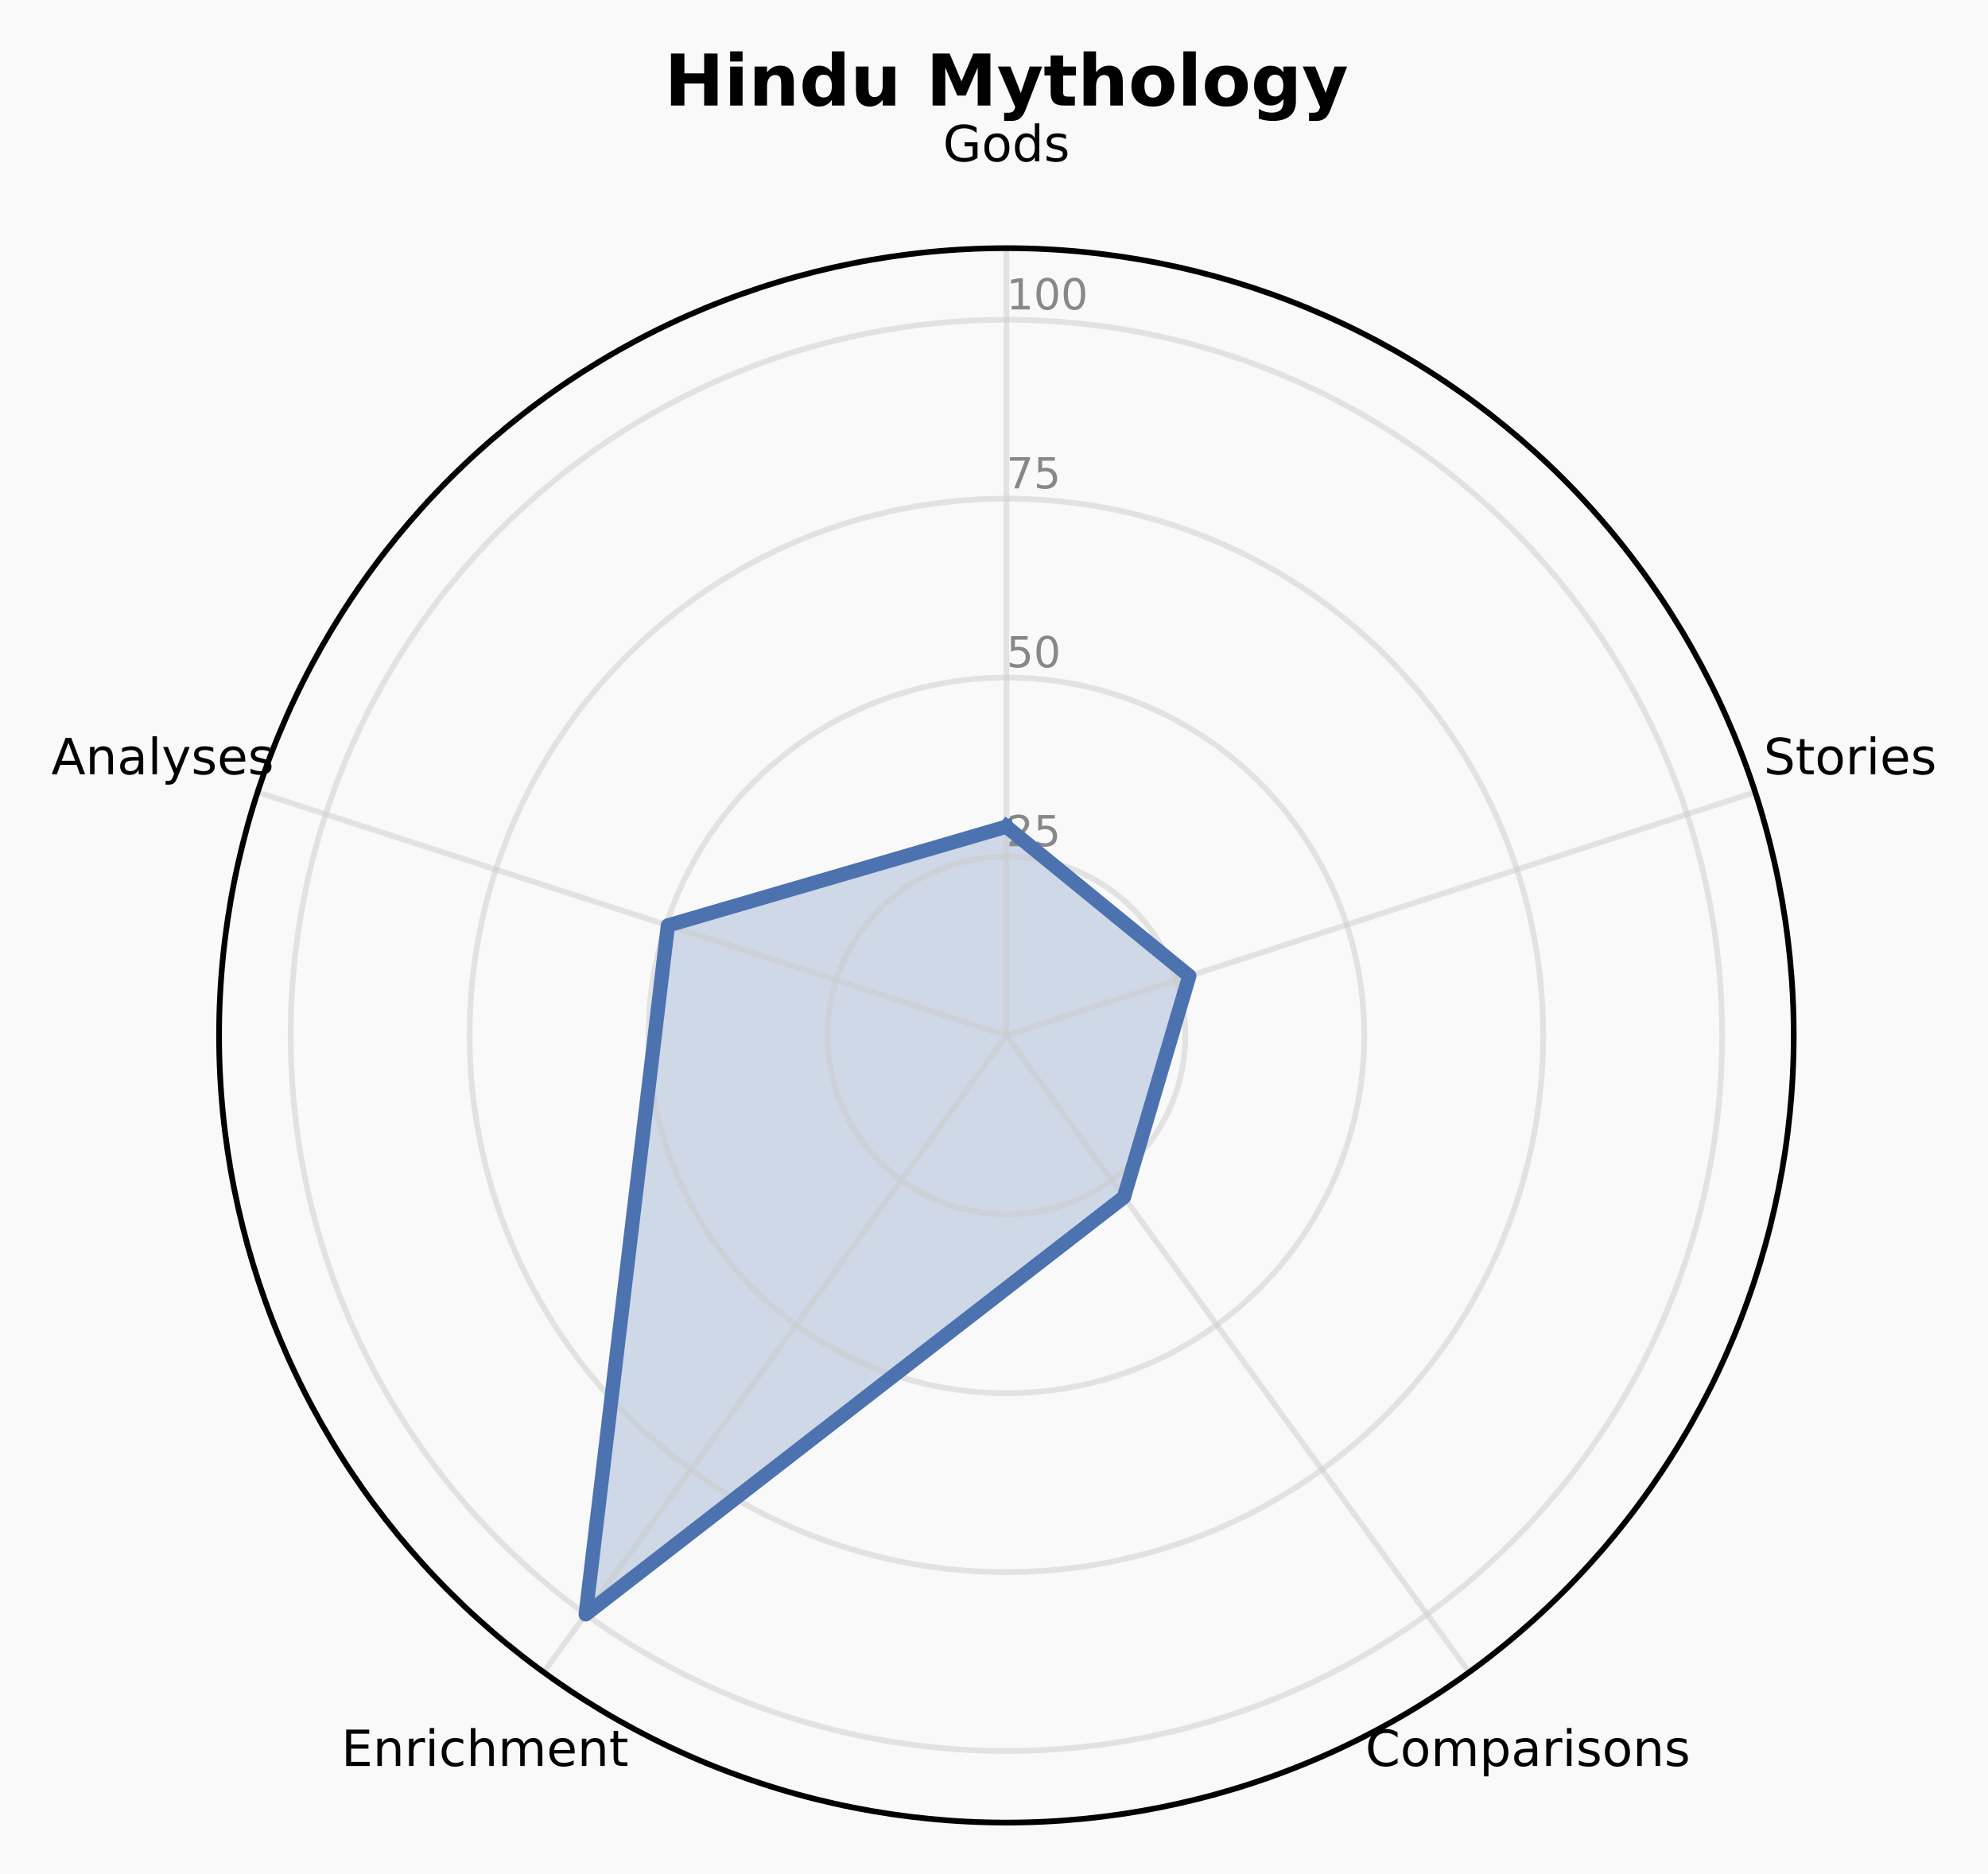
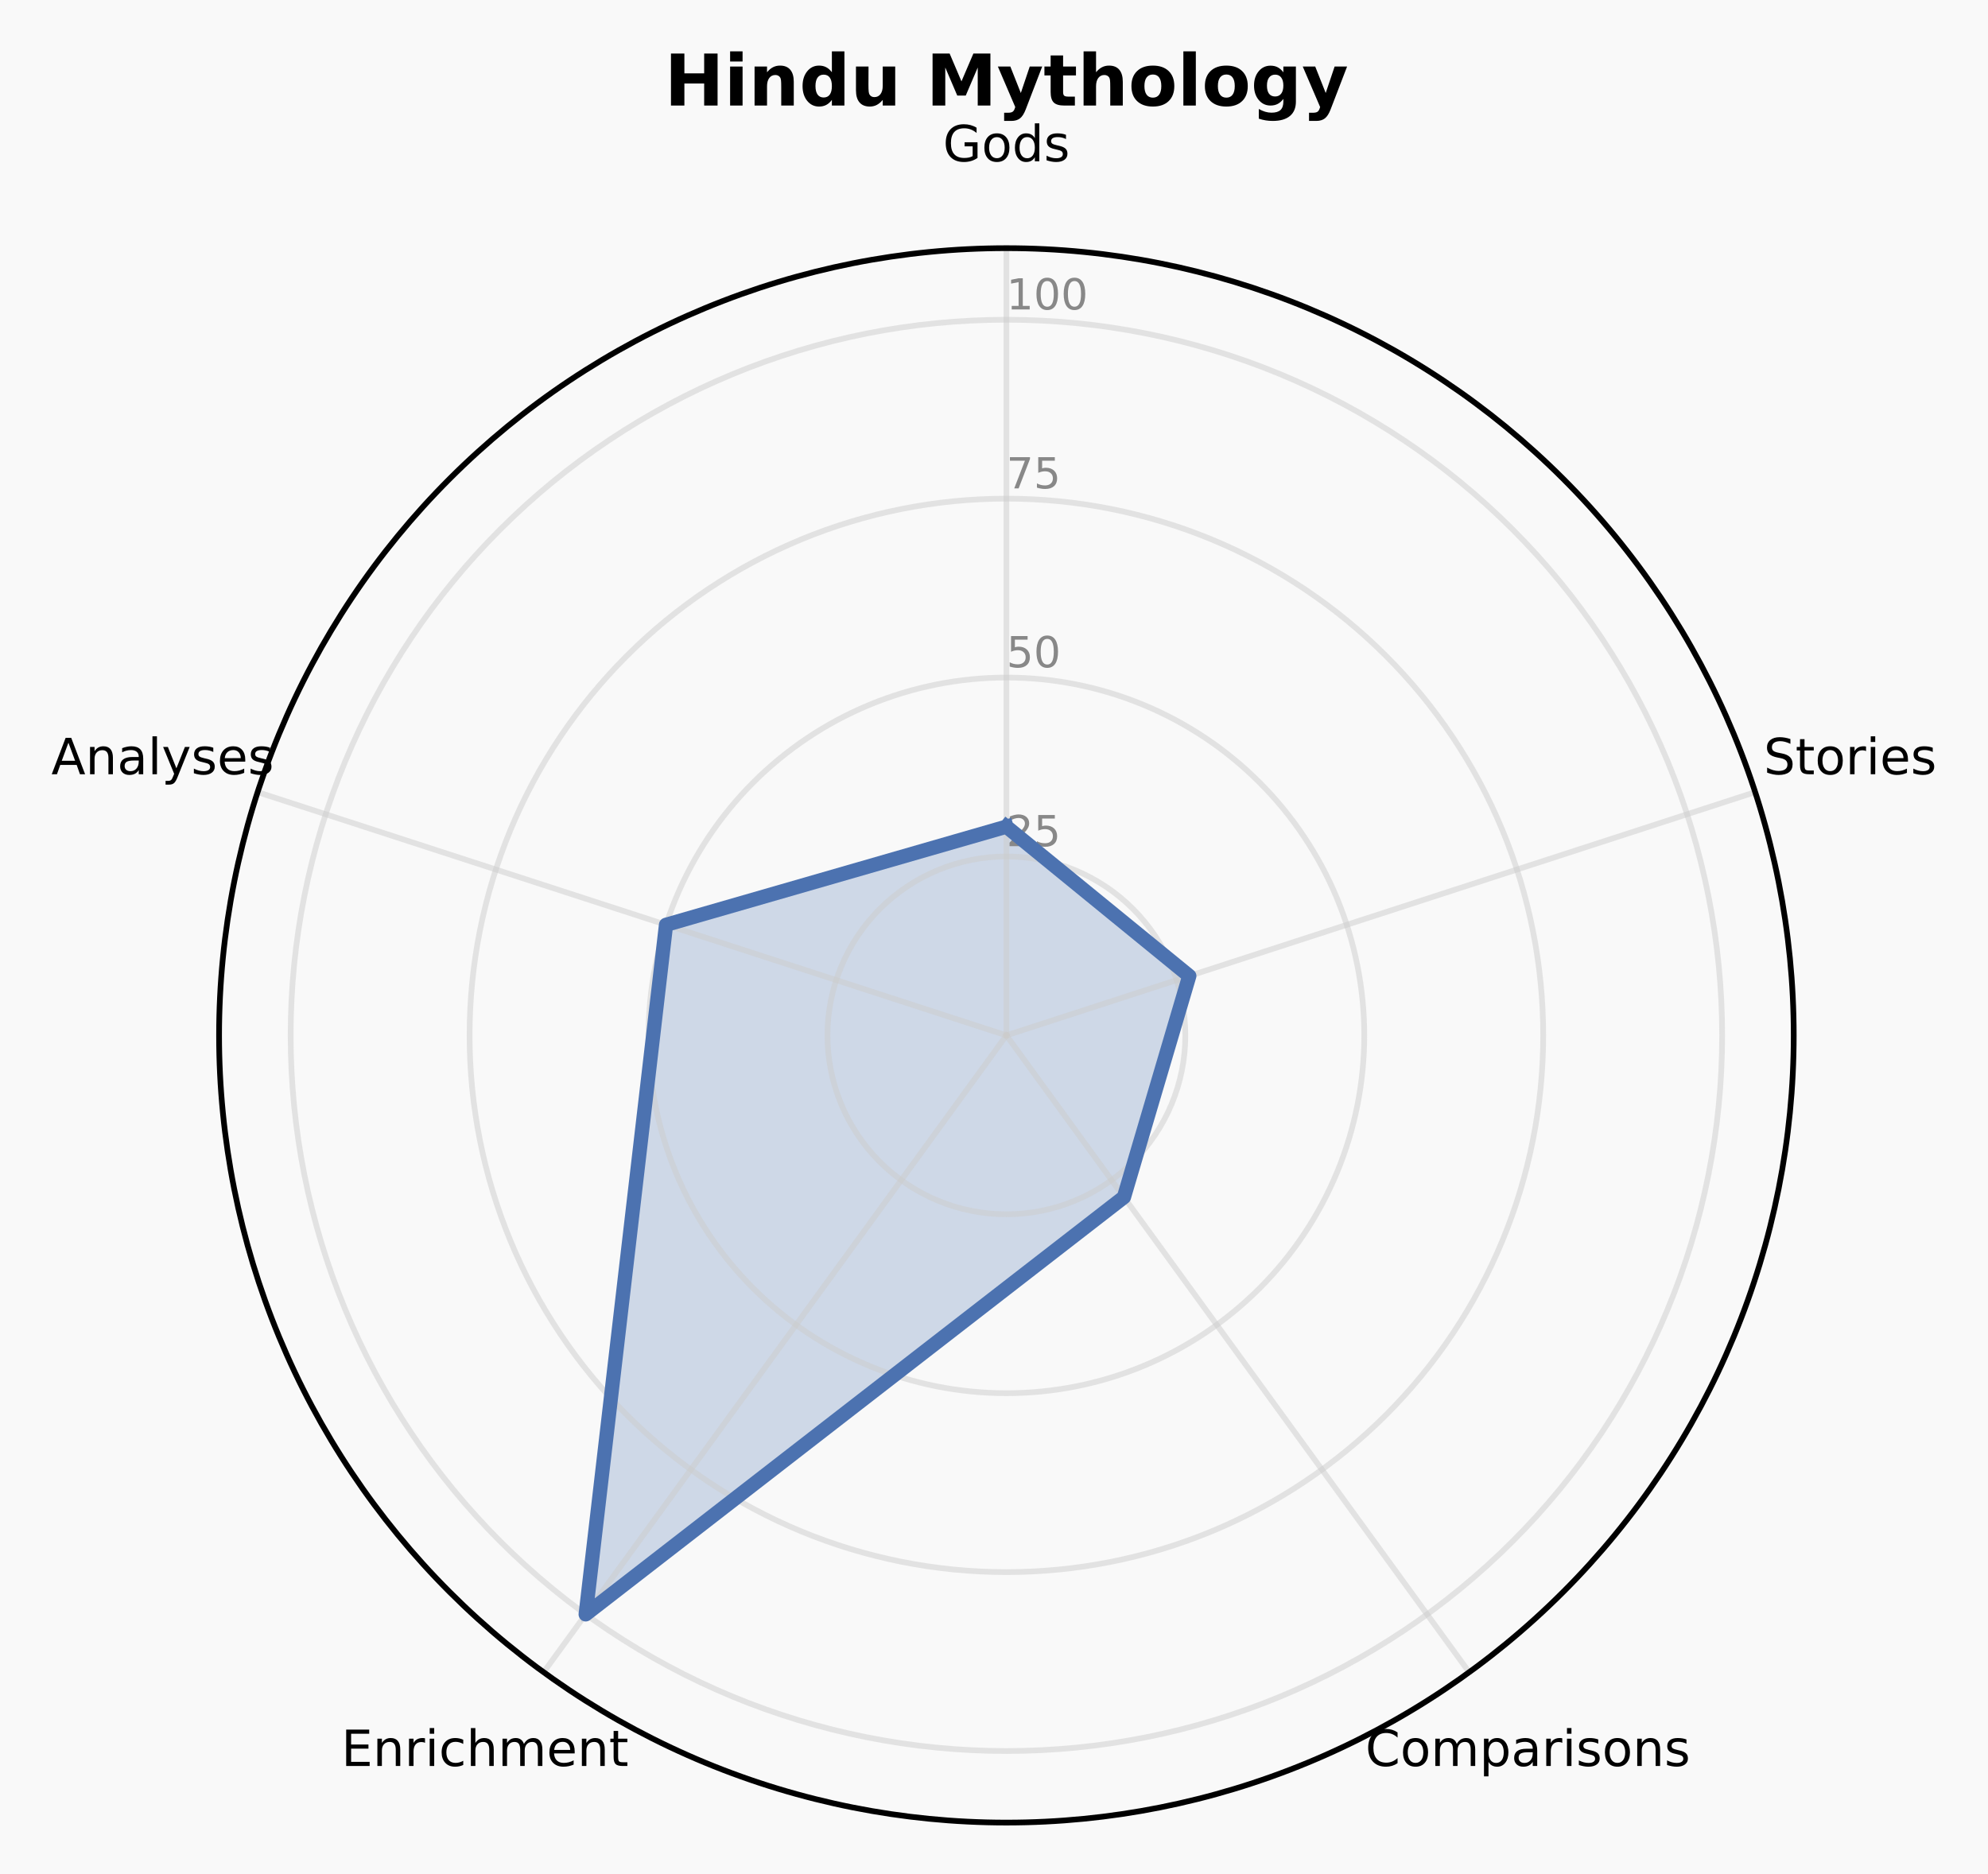
<svg xmlns="http://www.w3.org/2000/svg" xmlns:xlink="http://www.w3.org/1999/xlink" width="278.709pt" height="262.758pt" viewBox="0 0 278.709 262.758" version="1.1">
  <defs>
    <style type="text/css">*{stroke-linejoin: round; stroke-linecap: butt}</style>
  </defs>
  <g id="figure_1">
    <g id="patch_1">
      <path d="M 0 262.758  L 278.709 262.758  L 278.709 0  L 0 0  z " style="fill: #f9f9f9" />
    </g>
    <g id="axes_1">
      <g id="patch_2">
        <path d="M 251.473 145.178  C 251.473 130.683 248.618 116.329 243.071 102.938  C 237.524 89.546 229.393 77.377 219.143 67.128  C 208.894 56.878 196.725 48.748 183.334 43.201  C 169.942 37.654 155.588 34.798 141.093 34.798  C 126.598 34.798 112.244 37.654 98.853 43.201  C 85.461 48.748 73.293 56.878 63.043 67.128  C 52.794 77.377 44.663 89.546 39.116 102.938  C 33.569 116.329 30.714 130.683 30.714 145.178  C 30.714 159.673 33.569 174.027 39.116 187.418  C 44.663 200.81 52.794 212.979 63.043 223.228  C 73.293 233.478 85.461 241.609 98.853 247.155  C 112.244 252.702 126.598 255.558 141.093 255.558  C 155.588 255.558 169.942 252.702 183.334 247.155  C 196.725 241.609 208.894 233.478 219.143 223.228  C 229.393 212.979 237.524 200.81 243.071 187.418  C 248.618 174.027 251.473 159.673 251.473 145.178  M 141.093 145.178  C 141.093 145.178 141.093 145.178 141.093 145.178  C 141.093 145.178 141.093 145.178 141.093 145.178  C 141.093 145.178 141.093 145.178 141.093 145.178  C 141.093 145.178 141.093 145.178 141.093 145.178  C 141.093 145.178 141.093 145.178 141.093 145.178  C 141.093 145.178 141.093 145.178 141.093 145.178  C 141.093 145.178 141.093 145.178 141.093 145.178  C 141.093 145.178 141.093 145.178 141.093 145.178  C 141.093 145.178 141.093 145.178 141.093 145.178  C 141.093 145.178 141.093 145.178 141.093 145.178  C 141.093 145.178 141.093 145.178 141.093 145.178  C 141.093 145.178 141.093 145.178 141.093 145.178  C 141.093 145.178 141.093 145.178 141.093 145.178  C 141.093 145.178 141.093 145.178 141.093 145.178  C 141.093 145.178 141.093 145.178 141.093 145.178  C 141.093 145.178 141.093 145.178 141.093 145.178  z " style="fill: #f9f9f9" />
      </g>
      <g id="patch_3">
-         <path d="M 141.093 115.911  L 166.732 136.847  L 157.573 167.861  L 82.112 226.359  L 93.637 129.759  z " clip-path="url(#p7fcae058b3)" style="fill: #4c72b0; opacity: 0.25; stroke: #4c72b0; stroke-linejoin: miter" />
+         <path d="M 141.093 115.911  L 166.732 136.847  L 157.573 167.861  L 82.112 226.359  L 93.376 129.674  z " clip-path="url(#pfa44600c7b)" style="fill: #4c72b0; opacity: 0.25; stroke: #4c72b0; stroke-linejoin: miter" />
      </g>
      <g id="matplotlib.axis_1">
        <g id="xtick_1">
          <g id="line2d_1">
-             <path d="M 141.093 145.178  L 141.093 34.798  " clip-path="url(#p7fcae058b3)" style="fill: none; stroke: #cccccc; stroke-opacity: 0.5; stroke-width: 0.8; stroke-linecap: square" />
+             <path d="M 141.093 145.178  L 141.093 34.798  " clip-path="url(#pfa44600c7b)" style="fill: none; stroke: #cccccc; stroke-opacity: 0.5; stroke-width: 0.8; stroke-linecap: square" />
          </g>
          <g id="text_1">
            <g transform="translate(132.1945 22.61707) scale(0.07 -0.07)">
              <defs>
                <path id="DejaVuSans-2a" d="M 3809 666  L 3809 1919  L 2778 1919  L 2778 2438  L 4434 2438  L 4434 434  Q 4069 175 3628 42  Q 3188 -91 2688 -91  Q 1594 -91 976 548  Q 359 1188 359 2328  Q 359 3472 976 4111  Q 1594 4750 2688 4750  Q 3144 4750 3555 4637  Q 3966 4525 4313 4306  L 4313 3634  Q 3963 3931 3569 4081  Q 3175 4231 2741 4231  Q 1884 4231 1454 3753  Q 1025 3275 1025 2328  Q 1025 1384 1454 906  Q 1884 428 2741 428  Q 3075 428 3337 486  Q 3600 544 3809 666  z " transform="scale(0.015625)" />
                <path id="DejaVuSans-52" d="M 1959 3097  Q 1497 3097 1228 2736  Q 959 2375 959 1747  Q 959 1119 1226 758  Q 1494 397 1959 397  Q 2419 397 2687 759  Q 2956 1122 2956 1747  Q 2956 2369 2687 2733  Q 2419 3097 1959 3097  z M 1959 3584  Q 2709 3584 3137 3096  Q 3566 2609 3566 1747  Q 3566 888 3137 398  Q 2709 -91 1959 -91  Q 1206 -91 779 398  Q 353 888 353 1747  Q 353 2609 779 3096  Q 1206 3584 1959 3584  z " transform="scale(0.015625)" />
                <path id="DejaVuSans-47" d="M 2906 2969  L 2906 4863  L 3481 4863  L 3481 0  L 2906 0  L 2906 525  Q 2725 213 2448 61  Q 2172 -91 1784 -91  Q 1150 -91 751 415  Q 353 922 353 1747  Q 353 2572 751 3078  Q 1150 3584 1784 3584  Q 2172 3584 2448 3432  Q 2725 3281 2906 2969  z M 947 1747  Q 947 1113 1208 752  Q 1469 391 1925 391  Q 2381 391 2643 752  Q 2906 1113 2906 1747  Q 2906 2381 2643 2742  Q 2381 3103 1925 3103  Q 1469 3103 1208 2742  Q 947 2381 947 1747  z " transform="scale(0.015625)" />
                <path id="DejaVuSans-56" d="M 2834 3397  L 2834 2853  Q 2591 2978 2328 3040  Q 2066 3103 1784 3103  Q 1356 3103 1142 2972  Q 928 2841 928 2578  Q 928 2378 1081 2264  Q 1234 2150 1697 2047  L 1894 2003  Q 2506 1872 2764 1633  Q 3022 1394 3022 966  Q 3022 478 2636 193  Q 2250 -91 1575 -91  Q 1294 -91 989 -36  Q 684 19 347 128  L 347 722  Q 666 556 975 473  Q 1284 391 1588 391  Q 1994 391 2212 530  Q 2431 669 2431 922  Q 2431 1156 2273 1281  Q 2116 1406 1581 1522  L 1381 1569  Q 847 1681 609 1914  Q 372 2147 372 2553  Q 372 3047 722 3315  Q 1072 3584 1716 3584  Q 2034 3584 2315 3537  Q 2597 3491 2834 3397  z " transform="scale(0.015625)" />
              </defs>
              <use xlink:href="#DejaVuSans-2a" />
              <use xlink:href="#DejaVuSans-52" transform="translate(77.48438 0)" />
              <use xlink:href="#DejaVuSans-47" transform="translate(138.6719 0)" />
              <use xlink:href="#DejaVuSans-56" transform="translate(202.1562 0)" />
            </g>
          </g>
        </g>
        <g id="xtick_2">
          <g id="line2d_2">
-             <path d="M 141.093 145.178  L 246.07 111.069  " clip-path="url(#p7fcae058b3)" style="fill: none; stroke: #cccccc; stroke-opacity: 0.5; stroke-width: 0.8; stroke-linecap: square" />
+             <path d="M 141.093 145.178  L 246.07 111.069  " clip-path="url(#pfa44600c7b)" style="fill: none; stroke: #cccccc; stroke-opacity: 0.5; stroke-width: 0.8; stroke-linecap: square" />
          </g>
          <g id="text_2">
            <g transform="translate(247.2616 108.5613) scale(0.07 -0.07)">
              <defs>
                <path id="DejaVuSans-36" d="M 3425 4513  L 3425 3897  Q 3066 4069 2747 4153  Q 2428 4238 2131 4238  Q 1616 4238 1336 4038  Q 1056 3838 1056 3469  Q 1056 3159 1242 3001  Q 1428 2844 1947 2747  L 2328 2669  Q 3034 2534 3370 2195  Q 3706 1856 3706 1288  Q 3706 609 3251 259  Q 2797 -91 1919 -91  Q 1588 -91 1214 -16  Q 841 59 441 206  L 441 856  Q 825 641 1194 531  Q 1563 422 1919 422  Q 2459 422 2753 634  Q 3047 847 3047 1241  Q 3047 1584 2836 1778  Q 2625 1972 2144 2069  L 1759 2144  Q 1053 2284 737 2584  Q 422 2884 422 3419  Q 422 4038 858 4394  Q 1294 4750 2059 4750  Q 2388 4750 2728 4690  Q 3069 4631 3425 4513  z " transform="scale(0.015625)" />
                <path id="DejaVuSans-57" d="M 1172 4494  L 1172 3500  L 2356 3500  L 2356 3053  L 1172 3053  L 1172 1153  Q 1172 725 1289 603  Q 1406 481 1766 481  L 2356 481  L 2356 0  L 1766 0  Q 1100 0 847 248  Q 594 497 594 1153  L 594 3053  L 172 3053  L 172 3500  L 594 3500  L 594 4494  L 1172 4494  z " transform="scale(0.015625)" />
                <path id="DejaVuSans-55" d="M 2631 2963  Q 2534 3019 2420 3045  Q 2306 3072 2169 3072  Q 1681 3072 1420 2755  Q 1159 2438 1159 1844  L 1159 0  L 581 0  L 581 3500  L 1159 3500  L 1159 2956  Q 1341 3275 1631 3429  Q 1922 3584 2338 3584  Q 2397 3584 2469 3576  Q 2541 3569 2628 3553  L 2631 2963  z " transform="scale(0.015625)" />
                <path id="DejaVuSans-4c" d="M 603 3500  L 1178 3500  L 1178 0  L 603 0  L 603 3500  z M 603 4863  L 1178 4863  L 1178 4134  L 603 4134  L 603 4863  z " transform="scale(0.015625)" />
                <path id="DejaVuSans-48" d="M 3597 1894  L 3597 1613  L 953 1613  Q 991 1019 1311 708  Q 1631 397 2203 397  Q 2534 397 2845 478  Q 3156 559 3463 722  L 3463 178  Q 3153 47 2828 -22  Q 2503 -91 2169 -91  Q 1331 -91 842 396  Q 353 884 353 1716  Q 353 2575 817 3079  Q 1281 3584 2069 3584  Q 2775 3584 3186 3129  Q 3597 2675 3597 1894  z M 3022 2063  Q 3016 2534 2758 2815  Q 2500 3097 2075 3097  Q 1594 3097 1305 2825  Q 1016 2553 972 2059  L 3022 2063  z " transform="scale(0.015625)" />
              </defs>
              <use xlink:href="#DejaVuSans-36" />
              <use xlink:href="#DejaVuSans-57" transform="translate(63.48438 0)" />
              <use xlink:href="#DejaVuSans-52" transform="translate(102.6875 0)" />
              <use xlink:href="#DejaVuSans-55" transform="translate(163.875 0)" />
              <use xlink:href="#DejaVuSans-4c" transform="translate(204.9844 0)" />
              <use xlink:href="#DejaVuSans-48" transform="translate(232.7656 0)" />
              <use xlink:href="#DejaVuSans-56" transform="translate(294.2969 0)" />
            </g>
          </g>
        </g>
        <g id="xtick_3">
          <g id="line2d_3">
-             <path d="M 141.093 145.178  L 205.973 234.477  " clip-path="url(#p7fcae058b3)" style="fill: none; stroke: #cccccc; stroke-opacity: 0.5; stroke-width: 0.8; stroke-linecap: square" />
+             <path d="M 141.093 145.178  L 205.973 234.477  " clip-path="url(#pfa44600c7b)" style="fill: none; stroke: #cccccc; stroke-opacity: 0.5; stroke-width: 0.8; stroke-linecap: square" />
          </g>
          <g id="text_3">
            <g transform="translate(191.4228 247.6219) scale(0.07 -0.07)">
              <defs>
                <path id="DejaVuSans-26" d="M 4122 4306  L 4122 3641  Q 3803 3938 3442 4084  Q 3081 4231 2675 4231  Q 1875 4231 1450 3742  Q 1025 3253 1025 2328  Q 1025 1406 1450 917  Q 1875 428 2675 428  Q 3081 428 3442 575  Q 3803 722 4122 1019  L 4122 359  Q 3791 134 3420 21  Q 3050 -91 2638 -91  Q 1578 -91 968 557  Q 359 1206 359 2328  Q 359 3453 968 4101  Q 1578 4750 2638 4750  Q 3056 4750 3426 4639  Q 3797 4528 4122 4306  z " transform="scale(0.015625)" />
                <path id="DejaVuSans-50" d="M 3328 2828  Q 3544 3216 3844 3400  Q 4144 3584 4550 3584  Q 5097 3584 5394 3201  Q 5691 2819 5691 2113  L 5691 0  L 5113 0  L 5113 2094  Q 5113 2597 4934 2840  Q 4756 3084 4391 3084  Q 3944 3084 3684 2787  Q 3425 2491 3425 1978  L 3425 0  L 2847 0  L 2847 2094  Q 2847 2600 2669 2842  Q 2491 3084 2119 3084  Q 1678 3084 1418 2786  Q 1159 2488 1159 1978  L 1159 0  L 581 0  L 581 3500  L 1159 3500  L 1159 2956  Q 1356 3278 1631 3431  Q 1906 3584 2284 3584  Q 2666 3584 2933 3390  Q 3200 3197 3328 2828  z " transform="scale(0.015625)" />
                <path id="DejaVuSans-53" d="M 1159 525  L 1159 -1331  L 581 -1331  L 581 3500  L 1159 3500  L 1159 2969  Q 1341 3281 1617 3432  Q 1894 3584 2278 3584  Q 2916 3584 3314 3078  Q 3713 2572 3713 1747  Q 3713 922 3314 415  Q 2916 -91 2278 -91  Q 1894 -91 1617 61  Q 1341 213 1159 525  z M 3116 1747  Q 3116 2381 2855 2742  Q 2594 3103 2138 3103  Q 1681 3103 1420 2742  Q 1159 2381 1159 1747  Q 1159 1113 1420 752  Q 1681 391 2138 391  Q 2594 391 2855 752  Q 3116 1113 3116 1747  z " transform="scale(0.015625)" />
                <path id="DejaVuSans-44" d="M 2194 1759  Q 1497 1759 1228 1600  Q 959 1441 959 1056  Q 959 750 1161 570  Q 1363 391 1709 391  Q 2188 391 2477 730  Q 2766 1069 2766 1631  L 2766 1759  L 2194 1759  z M 3341 1997  L 3341 0  L 2766 0  L 2766 531  Q 2569 213 2275 61  Q 1981 -91 1556 -91  Q 1019 -91 701 211  Q 384 513 384 1019  Q 384 1609 779 1909  Q 1175 2209 1959 2209  L 2766 2209  L 2766 2266  Q 2766 2663 2505 2880  Q 2244 3097 1772 3097  Q 1472 3097 1187 3025  Q 903 2953 641 2809  L 641 3341  Q 956 3463 1253 3523  Q 1550 3584 1831 3584  Q 2591 3584 2966 3190  Q 3341 2797 3341 1997  z " transform="scale(0.015625)" />
                <path id="DejaVuSans-51" d="M 3513 2113  L 3513 0  L 2938 0  L 2938 2094  Q 2938 2591 2744 2837  Q 2550 3084 2163 3084  Q 1697 3084 1428 2787  Q 1159 2491 1159 1978  L 1159 0  L 581 0  L 581 3500  L 1159 3500  L 1159 2956  Q 1366 3272 1645 3428  Q 1925 3584 2291 3584  Q 2894 3584 3203 3211  Q 3513 2838 3513 2113  z " transform="scale(0.015625)" />
              </defs>
              <use xlink:href="#DejaVuSans-26" />
              <use xlink:href="#DejaVuSans-52" transform="translate(69.82812 0)" />
              <use xlink:href="#DejaVuSans-50" transform="translate(131.0156 0)" />
              <use xlink:href="#DejaVuSans-53" transform="translate(228.4219 0)" />
              <use xlink:href="#DejaVuSans-44" transform="translate(291.9062 0)" />
              <use xlink:href="#DejaVuSans-55" transform="translate(353.1875 0)" />
              <use xlink:href="#DejaVuSans-4c" transform="translate(394.2969 0)" />
              <use xlink:href="#DejaVuSans-56" transform="translate(422.0781 0)" />
              <use xlink:href="#DejaVuSans-52" transform="translate(474.1719 0)" />
              <use xlink:href="#DejaVuSans-51" transform="translate(535.3594 0)" />
              <use xlink:href="#DejaVuSans-56" transform="translate(598.7344 0)" />
            </g>
          </g>
        </g>
        <g id="xtick_4">
          <g id="line2d_4">
-             <path d="M 141.093 145.178  L 76.214 234.477  " clip-path="url(#p7fcae058b3)" style="fill: none; stroke: #cccccc; stroke-opacity: 0.5; stroke-width: 0.8; stroke-linecap: square" />
+             <path d="M 141.093 145.178  L 76.214 234.477  " clip-path="url(#pfa44600c7b)" style="fill: none; stroke: #cccccc; stroke-opacity: 0.5; stroke-width: 0.8; stroke-linecap: square" />
          </g>
          <g id="text_4">
            <g transform="translate(47.8483 247.6219) scale(0.07 -0.07)">
              <defs>
                <path id="DejaVuSans-28" d="M 628 4666  L 3578 4666  L 3578 4134  L 1259 4134  L 1259 2753  L 3481 2753  L 3481 2222  L 1259 2222  L 1259 531  L 3634 531  L 3634 0  L 628 0  L 628 4666  z " transform="scale(0.015625)" />
                <path id="DejaVuSans-46" d="M 3122 3366  L 3122 2828  Q 2878 2963 2633 3030  Q 2388 3097 2138 3097  Q 1578 3097 1268 2742  Q 959 2388 959 1747  Q 959 1106 1268 751  Q 1578 397 2138 397  Q 2388 397 2633 464  Q 2878 531 3122 666  L 3122 134  Q 2881 22 2623 -34  Q 2366 -91 2075 -91  Q 1284 -91 818 406  Q 353 903 353 1747  Q 353 2603 823 3093  Q 1294 3584 2113 3584  Q 2378 3584 2631 3529  Q 2884 3475 3122 3366  z " transform="scale(0.015625)" />
                <path id="DejaVuSans-4b" d="M 3513 2113  L 3513 0  L 2938 0  L 2938 2094  Q 2938 2591 2744 2837  Q 2550 3084 2163 3084  Q 1697 3084 1428 2787  Q 1159 2491 1159 1978  L 1159 0  L 581 0  L 581 4863  L 1159 4863  L 1159 2956  Q 1366 3272 1645 3428  Q 1925 3584 2291 3584  Q 2894 3584 3203 3211  Q 3513 2838 3513 2113  z " transform="scale(0.015625)" />
              </defs>
              <use xlink:href="#DejaVuSans-28" />
              <use xlink:href="#DejaVuSans-51" transform="translate(63.1875 0)" />
              <use xlink:href="#DejaVuSans-55" transform="translate(126.5625 0)" />
              <use xlink:href="#DejaVuSans-4c" transform="translate(167.6719 0)" />
              <use xlink:href="#DejaVuSans-46" transform="translate(195.4531 0)" />
              <use xlink:href="#DejaVuSans-4b" transform="translate(250.4375 0)" />
              <use xlink:href="#DejaVuSans-50" transform="translate(313.8125 0)" />
              <use xlink:href="#DejaVuSans-48" transform="translate(411.2188 0)" />
              <use xlink:href="#DejaVuSans-51" transform="translate(472.75 0)" />
              <use xlink:href="#DejaVuSans-57" transform="translate(536.125 0)" />
            </g>
          </g>
        </g>
        <g id="xtick_5">
          <g id="line2d_5">
-             <path d="M 141.093 145.178  L 36.116 111.069  " clip-path="url(#p7fcae058b3)" style="fill: none; stroke: #cccccc; stroke-opacity: 0.5; stroke-width: 0.8; stroke-linecap: square" />
+             <path d="M 141.093 145.178  L 36.116 111.069  " clip-path="url(#pfa44600c7b)" style="fill: none; stroke: #cccccc; stroke-opacity: 0.5; stroke-width: 0.8; stroke-linecap: square" />
          </g>
          <g id="text_5">
            <g transform="translate(7.2 108.5613) scale(0.07 -0.07)">
              <defs>
                <path id="DejaVuSans-24" d="M 2188 4044  L 1331 1722  L 3047 1722  L 2188 4044  z M 1831 4666  L 2547 4666  L 4325 0  L 3669 0  L 3244 1197  L 1141 1197  L 716 0  L 50 0  L 1831 4666  z " transform="scale(0.015625)" />
                <path id="DejaVuSans-4f" d="M 603 4863  L 1178 4863  L 1178 0  L 603 0  L 603 4863  z " transform="scale(0.015625)" />
                <path id="DejaVuSans-5c" d="M 2059 -325  Q 1816 -950 1584 -1140  Q 1353 -1331 966 -1331  L 506 -1331  L 506 -850  L 844 -850  Q 1081 -850 1212 -737  Q 1344 -625 1503 -206  L 1606 56  L 191 3500  L 800 3500  L 1894 763  L 2988 3500  L 3597 3500  L 2059 -325  z " transform="scale(0.015625)" />
              </defs>
              <use xlink:href="#DejaVuSans-24" />
              <use xlink:href="#DejaVuSans-51" transform="translate(68.40625 0)" />
              <use xlink:href="#DejaVuSans-44" transform="translate(131.7812 0)" />
              <use xlink:href="#DejaVuSans-4f" transform="translate(193.0625 0)" />
              <use xlink:href="#DejaVuSans-5c" transform="translate(220.8438 0)" />
              <use xlink:href="#DejaVuSans-56" transform="translate(280.0312 0)" />
              <use xlink:href="#DejaVuSans-48" transform="translate(332.125 0)" />
              <use xlink:href="#DejaVuSans-56" transform="translate(393.6562 0)" />
            </g>
          </g>
        </g>
      </g>
      <g id="matplotlib.axis_2">
        <g id="ytick_1">
          <g id="line2d_6">
-             <path d="M 141.093 120.092  C 144.388 120.092 147.65 120.741 150.693 122.001  C 153.737 123.262 156.503 125.11 158.832 127.439  C 161.161 129.769 163.009 132.534 164.27 135.578  C 165.531 138.621 166.18 141.884 166.18 145.178  C 166.18 148.472 165.531 151.735 164.27 154.778  C 163.009 157.822 161.161 160.587 158.832 162.917  C 156.503 165.246 153.737 167.094 150.693 168.355  C 147.65 169.615 144.388 170.264 141.093 170.264  C 137.799 170.264 134.537 169.615 131.493 168.355  C 128.45 167.094 125.684 165.246 123.355 162.917  C 121.025 160.587 119.177 157.822 117.917 154.778  C 116.656 151.735 116.007 148.472 116.007 145.178  C 116.007 141.884 116.656 138.621 117.917 135.578  C 119.177 132.534 121.025 129.769 123.355 127.439  C 125.684 125.11 128.45 123.262 131.493 122.001  C 134.537 120.741 137.799 120.092 141.093 120.092  " clip-path="url(#p7fcae058b3)" style="fill: none; stroke: #cccccc; stroke-opacity: 0.5; stroke-width: 0.8; stroke-linecap: square" />
+             <path d="M 141.093 120.092  C 144.388 120.092 147.65 120.741 150.693 122.001  C 153.737 123.262 156.503 125.11 158.832 127.439  C 161.161 129.769 163.009 132.534 164.27 135.578  C 165.531 138.621 166.18 141.884 166.18 145.178  C 166.18 148.472 165.531 151.735 164.27 154.778  C 163.009 157.822 161.161 160.587 158.832 162.917  C 156.503 165.246 153.737 167.094 150.693 168.355  C 147.65 169.615 144.388 170.264 141.093 170.264  C 137.799 170.264 134.537 169.615 131.493 168.355  C 128.45 167.094 125.684 165.246 123.355 162.917  C 121.025 160.587 119.177 157.822 117.917 154.778  C 116.656 151.735 116.007 148.472 116.007 145.178  C 116.007 141.884 116.656 138.621 117.917 135.578  C 119.177 132.534 121.025 129.769 123.355 127.439  C 125.684 125.11 128.45 123.262 131.493 122.001  C 134.537 120.741 137.799 120.092 141.093 120.092  " clip-path="url(#pfa44600c7b)" style="fill: none; stroke: #cccccc; stroke-opacity: 0.5; stroke-width: 0.8; stroke-linecap: square" />
          </g>
          <g id="text_6">
            <g style="fill: #888888" transform="translate(141.0933 118.6504) scale(0.06 -0.06)">
              <defs>
                <path id="DejaVuSans-15" d="M 1228 531  L 3431 531  L 3431 0  L 469 0  L 469 531  Q 828 903 1448 1529  Q 2069 2156 2228 2338  Q 2531 2678 2651 2914  Q 2772 3150 2772 3378  Q 2772 3750 2511 3984  Q 2250 4219 1831 4219  Q 1534 4219 1204 4116  Q 875 4013 500 3803  L 500 4441  Q 881 4594 1212 4672  Q 1544 4750 1819 4750  Q 2544 4750 2975 4387  Q 3406 4025 3406 3419  Q 3406 3131 3298 2873  Q 3191 2616 2906 2266  Q 2828 2175 2409 1742  Q 1991 1309 1228 531  z " transform="scale(0.015625)" />
                <path id="DejaVuSans-18" d="M 691 4666  L 3169 4666  L 3169 4134  L 1269 4134  L 1269 2991  Q 1406 3038 1543 3061  Q 1681 3084 1819 3084  Q 2600 3084 3056 2656  Q 3513 2228 3513 1497  Q 3513 744 3044 326  Q 2575 -91 1722 -91  Q 1428 -91 1123 -41  Q 819 9 494 109  L 494 744  Q 775 591 1075 516  Q 1375 441 1709 441  Q 2250 441 2565 725  Q 2881 1009 2881 1497  Q 2881 1984 2565 2268  Q 2250 2553 1709 2553  Q 1456 2553 1204 2497  Q 953 2441 691 2322  L 691 4666  z " transform="scale(0.015625)" />
              </defs>
              <use xlink:href="#DejaVuSans-15" />
              <use xlink:href="#DejaVuSans-18" transform="translate(63.625 0)" />
            </g>
          </g>
        </g>
        <g id="ytick_2">
          <g id="line2d_7">
-             <path d="M 141.093 95.005  C 147.682 95.005 154.206 96.303 160.293 98.825  C 166.381 101.346 171.912 105.042 176.571 109.701  C 181.229 114.36 184.925 119.891 187.447 125.978  C 189.968 132.065 191.266 138.589 191.266 145.178  C 191.266 151.767 189.968 158.291 187.447 164.378  C 184.925 170.465 181.229 175.997 176.571 180.655  C 171.912 185.314 166.381 189.01 160.293 191.531  C 154.206 194.053 147.682 195.351 141.093 195.351  C 134.505 195.351 127.98 194.053 121.893 191.531  C 115.806 189.01 110.275 185.314 105.616 180.655  C 100.957 175.997 97.261 170.465 94.74 164.378  C 92.219 158.291 90.921 151.767 90.921 145.178  C 90.921 138.589 92.219 132.065 94.74 125.978  C 97.261 119.891 100.957 114.36 105.616 109.701  C 110.275 105.042 115.806 101.346 121.893 98.825  C 127.98 96.303 134.505 95.005 141.093 95.005  " clip-path="url(#p7fcae058b3)" style="fill: none; stroke: #cccccc; stroke-opacity: 0.5; stroke-width: 0.8; stroke-linecap: square" />
+             <path d="M 141.093 95.005  C 147.682 95.005 154.206 96.303 160.293 98.825  C 166.381 101.346 171.912 105.042 176.571 109.701  C 181.229 114.36 184.925 119.891 187.447 125.978  C 189.968 132.065 191.266 138.589 191.266 145.178  C 191.266 151.767 189.968 158.291 187.447 164.378  C 184.925 170.465 181.229 175.997 176.571 180.655  C 171.912 185.314 166.381 189.01 160.293 191.531  C 154.206 194.053 147.682 195.351 141.093 195.351  C 134.505 195.351 127.98 194.053 121.893 191.531  C 115.806 189.01 110.275 185.314 105.616 180.655  C 100.957 175.997 97.261 170.465 94.74 164.378  C 92.219 158.291 90.921 151.767 90.921 145.178  C 90.921 138.589 92.219 132.065 94.74 125.978  C 97.261 119.891 100.957 114.36 105.616 109.701  C 110.275 105.042 115.806 101.346 121.893 98.825  C 127.98 96.303 134.505 95.005 141.093 95.005  " clip-path="url(#pfa44600c7b)" style="fill: none; stroke: #cccccc; stroke-opacity: 0.5; stroke-width: 0.8; stroke-linecap: square" />
          </g>
          <g id="text_7">
            <g style="fill: #888888" transform="translate(141.0933 93.56408) scale(0.06 -0.06)">
              <defs>
                <path id="DejaVuSans-13" d="M 2034 4250  Q 1547 4250 1301 3770  Q 1056 3291 1056 2328  Q 1056 1369 1301 889  Q 1547 409 2034 409  Q 2525 409 2770 889  Q 3016 1369 3016 2328  Q 3016 3291 2770 3770  Q 2525 4250 2034 4250  z M 2034 4750  Q 2819 4750 3233 4129  Q 3647 3509 3647 2328  Q 3647 1150 3233 529  Q 2819 -91 2034 -91  Q 1250 -91 836 529  Q 422 1150 422 2328  Q 422 3509 836 4129  Q 1250 4750 2034 4750  z " transform="scale(0.015625)" />
              </defs>
              <use xlink:href="#DejaVuSans-18" />
              <use xlink:href="#DejaVuSans-13" transform="translate(63.625 0)" />
            </g>
          </g>
        </g>
        <g id="ytick_3">
          <g id="line2d_8">
-             <path d="M 141.093 69.919  C 150.976 69.919 160.763 71.866 169.894 75.648  C 179.024 79.43 187.321 84.974 194.309 91.962  C 201.298 98.95 206.841 107.247 210.623 116.378  C 214.405 125.508 216.352 135.295 216.352 145.178  C 216.352 155.061 214.405 164.848 210.623 173.978  C 206.841 183.109 201.298 191.406 194.309 198.394  C 187.321 205.382 179.024 210.926 169.894 214.708  C 160.763 218.49 150.976 220.437 141.093 220.437  C 131.21 220.437 121.424 218.49 112.293 214.708  C 103.162 210.926 94.866 205.382 87.877 198.394  C 80.889 191.406 75.345 183.109 71.563 173.978  C 67.781 164.848 65.834 155.061 65.834 145.178  C 65.834 135.295 67.781 125.508 71.563 116.378  C 75.345 107.247 80.889 98.95 87.877 91.962  C 94.866 84.974 103.162 79.43 112.293 75.648  C 121.424 71.866 131.21 69.919 141.093 69.919  " clip-path="url(#p7fcae058b3)" style="fill: none; stroke: #cccccc; stroke-opacity: 0.5; stroke-width: 0.8; stroke-linecap: square" />
+             <path d="M 141.093 69.919  C 150.976 69.919 160.763 71.866 169.894 75.648  C 179.024 79.43 187.321 84.974 194.309 91.962  C 201.298 98.95 206.841 107.247 210.623 116.378  C 214.405 125.508 216.352 135.295 216.352 145.178  C 216.352 155.061 214.405 164.848 210.623 173.978  C 206.841 183.109 201.298 191.406 194.309 198.394  C 187.321 205.382 179.024 210.926 169.894 214.708  C 160.763 218.49 150.976 220.437 141.093 220.437  C 131.21 220.437 121.424 218.49 112.293 214.708  C 103.162 210.926 94.866 205.382 87.877 198.394  C 80.889 191.406 75.345 183.109 71.563 173.978  C 67.781 164.848 65.834 155.061 65.834 145.178  C 65.834 135.295 67.781 125.508 71.563 116.378  C 75.345 107.247 80.889 98.95 87.877 91.962  C 94.866 84.974 103.162 79.43 112.293 75.648  C 121.424 71.866 131.21 69.919 141.093 69.919  " clip-path="url(#pfa44600c7b)" style="fill: none; stroke: #cccccc; stroke-opacity: 0.5; stroke-width: 0.8; stroke-linecap: square" />
          </g>
          <g id="text_8">
            <g style="fill: #888888" transform="translate(141.0933 68.47781) scale(0.06 -0.06)">
              <defs>
                <path id="DejaVuSans-1a" d="M 525 4666  L 3525 4666  L 3525 4397  L 1831 0  L 1172 0  L 2766 4134  L 525 4134  L 525 4666  z " transform="scale(0.015625)" />
              </defs>
              <use xlink:href="#DejaVuSans-1a" />
              <use xlink:href="#DejaVuSans-18" transform="translate(63.625 0)" />
            </g>
          </g>
        </g>
        <g id="ytick_4">
          <g id="line2d_9">
-             <path d="M 141.093 44.833  C 154.27 44.833 167.32 47.429 179.494 52.471  C 191.668 57.514 202.73 64.906 212.048 74.223  C 221.366 83.541 228.757 94.603 233.8 106.778  C 238.843 118.952 241.438 132.001 241.438 145.178  C 241.438 158.355 238.843 171.404 233.8 183.578  C 228.757 195.753 221.366 206.815 212.048 216.133  C 202.73 225.45 191.668 232.842 179.494 237.885  C 167.32 242.927 154.27 245.523 141.093 245.523  C 127.916 245.523 114.867 242.927 102.693 237.885  C 90.519 232.842 79.456 225.45 70.139 216.133  C 60.821 206.815 53.429 195.753 48.387 183.578  C 43.344 171.404 40.748 158.355 40.748 145.178  C 40.748 132.001 43.344 118.952 48.387 106.778  C 53.429 94.603 60.821 83.541 70.139 74.223  C 79.456 64.906 90.519 57.514 102.693 52.471  C 114.867 47.429 127.916 44.833 141.093 44.833  " clip-path="url(#p7fcae058b3)" style="fill: none; stroke: #cccccc; stroke-opacity: 0.5; stroke-width: 0.8; stroke-linecap: square" />
+             <path d="M 141.093 44.833  C 154.27 44.833 167.32 47.429 179.494 52.471  C 191.668 57.514 202.73 64.906 212.048 74.223  C 221.366 83.541 228.757 94.603 233.8 106.778  C 238.843 118.952 241.438 132.001 241.438 145.178  C 241.438 158.355 238.843 171.404 233.8 183.578  C 228.757 195.753 221.366 206.815 212.048 216.133  C 202.73 225.45 191.668 232.842 179.494 237.885  C 167.32 242.927 154.27 245.523 141.093 245.523  C 127.916 245.523 114.867 242.927 102.693 237.885  C 90.519 232.842 79.456 225.45 70.139 216.133  C 60.821 206.815 53.429 195.753 48.387 183.578  C 43.344 171.404 40.748 158.355 40.748 145.178  C 40.748 132.001 43.344 118.952 48.387 106.778  C 53.429 94.603 60.821 83.541 70.139 74.223  C 79.456 64.906 90.519 57.514 102.693 52.471  C 114.867 47.429 127.916 44.833 141.093 44.833  " clip-path="url(#pfa44600c7b)" style="fill: none; stroke: #cccccc; stroke-opacity: 0.5; stroke-width: 0.8; stroke-linecap: square" />
          </g>
          <g id="text_9">
            <g style="fill: #888888" transform="translate(141.0933 43.39154) scale(0.06 -0.06)">
              <defs>
                <path id="DejaVuSans-14" d="M 794 531  L 1825 531  L 1825 4091  L 703 3866  L 703 4441  L 1819 4666  L 2450 4666  L 2450 531  L 3481 531  L 3481 0  L 794 0  L 794 531  z " transform="scale(0.015625)" />
              </defs>
              <use xlink:href="#DejaVuSans-14" />
              <use xlink:href="#DejaVuSans-13" transform="translate(63.625 0)" />
              <use xlink:href="#DejaVuSans-13" transform="translate(127.25 0)" />
            </g>
          </g>
        </g>
      </g>
      <g id="line2d_10">
-         <path d="M 141.093 115.911  L 166.732 136.847  L 157.573 167.861  L 82.112 226.359  L 93.637 129.759  L 141.093 115.911  " clip-path="url(#p7fcae058b3)" style="fill: none; stroke: #4c72b0; stroke-width: 2; stroke-linecap: square" />
+         <path d="M 141.093 115.911  L 166.732 136.847  L 157.573 167.861  L 82.112 226.359  L 93.376 129.674  L 141.093 115.911  " clip-path="url(#pfa44600c7b)" style="fill: none; stroke: #4c72b0; stroke-width: 2; stroke-linecap: square" />
      </g>
      <g id="patch_4">
        <path d="M 141.093 34.798  C 126.598 34.798 112.244 37.654 98.853 43.201  C 85.461 48.748 73.293 56.878 63.043 67.128  C 52.794 77.377 44.663 89.546 39.116 102.938  C 33.569 116.329 30.714 130.683 30.714 145.178  C 30.714 159.673 33.569 174.027 39.116 187.418  C 44.663 200.81 52.794 212.979 63.043 223.228  C 73.293 233.478 85.461 241.609 98.853 247.155  C 112.244 252.702 126.598 255.558 141.093 255.558  C 155.588 255.558 169.942 252.702 183.334 247.155  C 196.725 241.609 208.894 233.478 219.143 223.228  C 229.393 212.979 237.524 200.81 243.071 187.418  C 248.618 174.027 251.473 159.673 251.473 145.178  C 251.473 130.683 248.618 116.329 243.071 102.938  C 237.524 89.546 229.393 77.377 219.143 67.128  C 208.894 56.878 196.725 48.748 183.334 43.201  C 169.942 37.654 155.588 34.798 141.093 34.798  " style="fill: none; stroke: #000000; stroke-width: 0.8; stroke-linejoin: miter; stroke-linecap: square" />
      </g>
      <g id="text_10">
        <g transform="translate(93.14952 14.79844) scale(0.1 -0.1)">
          <defs>
            <path id="DejaVuSans-Bold-2b" d="M 588 4666  L 1791 4666  L 1791 2888  L 3566 2888  L 3566 4666  L 4769 4666  L 4769 0  L 3566 0  L 3566 1978  L 1791 1978  L 1791 0  L 588 0  L 588 4666  z " transform="scale(0.015625)" />
            <path id="DejaVuSans-Bold-4c" d="M 538 3500  L 1656 3500  L 1656 0  L 538 0  L 538 3500  z M 538 4863  L 1656 4863  L 1656 3950  L 538 3950  L 538 4863  z " transform="scale(0.015625)" />
            <path id="DejaVuSans-Bold-51" d="M 4056 2131  L 4056 0  L 2931 0  L 2931 347  L 2931 1631  Q 2931 2084 2911 2256  Q 2891 2428 2841 2509  Q 2775 2619 2662 2680  Q 2550 2741 2406 2741  Q 2056 2741 1856 2470  Q 1656 2200 1656 1722  L 1656 0  L 538 0  L 538 3500  L 1656 3500  L 1656 2988  Q 1909 3294 2193 3439  Q 2478 3584 2822 3584  Q 3428 3584 3742 3212  Q 4056 2841 4056 2131  z " transform="scale(0.015625)" />
            <path id="DejaVuSans-Bold-47" d="M 2919 2988  L 2919 4863  L 4044 4863  L 4044 0  L 2919 0  L 2919 506  Q 2688 197 2409 53  Q 2131 -91 1766 -91  Q 1119 -91 703 423  Q 288 938 288 1747  Q 288 2556 703 3070  Q 1119 3584 1766 3584  Q 2128 3584 2408 3439  Q 2688 3294 2919 2988  z M 2181 722  Q 2541 722 2730 984  Q 2919 1247 2919 1747  Q 2919 2247 2730 2509  Q 2541 2772 2181 2772  Q 1825 2772 1636 2509  Q 1447 2247 1447 1747  Q 1447 1247 1636 984  Q 1825 722 2181 722  z " transform="scale(0.015625)" />
            <path id="DejaVuSans-Bold-58" d="M 500 1363  L 500 3500  L 1625 3500  L 1625 3150  Q 1625 2866 1622 2436  Q 1619 2006 1619 1863  Q 1619 1441 1641 1255  Q 1663 1069 1716 984  Q 1784 875 1895 815  Q 2006 756 2150 756  Q 2500 756 2700 1025  Q 2900 1294 2900 1772  L 2900 3500  L 4019 3500  L 4019 0  L 2900 0  L 2900 506  Q 2647 200 2364 54  Q 2081 -91 1741 -91  Q 1134 -91 817 281  Q 500 653 500 1363  z " transform="scale(0.015625)" />
            <path id="DejaVuSans-Bold-3" transform="scale(0.015625)" />
            <path id="DejaVuSans-Bold-30" d="M 588 4666  L 2119 4666  L 3181 2169  L 4250 4666  L 5778 4666  L 5778 0  L 4641 0  L 4641 3413  L 3566 897  L 2803 897  L 1728 3413  L 1728 0  L 588 0  L 588 4666  z " transform="scale(0.015625)" />
            <path id="DejaVuSans-Bold-5c" d="M 78 3500  L 1197 3500  L 2138 1125  L 2938 3500  L 4056 3500  L 2584 -331  Q 2363 -916 2067 -1148  Q 1772 -1381 1288 -1381  L 641 -1381  L 641 -647  L 991 -647  Q 1275 -647 1404 -556  Q 1534 -466 1606 -231  L 1638 -134  L 78 3500  z " transform="scale(0.015625)" />
            <path id="DejaVuSans-Bold-57" d="M 1759 4494  L 1759 3500  L 2913 3500  L 2913 2700  L 1759 2700  L 1759 1216  Q 1759 972 1856 886  Q 1953 800 2241 800  L 2816 800  L 2816 0  L 1856 0  Q 1194 0 917 276  Q 641 553 641 1216  L 641 2700  L 84 2700  L 84 3500  L 641 3500  L 641 4494  L 1759 4494  z " transform="scale(0.015625)" />
            <path id="DejaVuSans-Bold-4b" d="M 4056 2131  L 4056 0  L 2931 0  L 2931 347  L 2931 1625  Q 2931 2084 2911 2256  Q 2891 2428 2841 2509  Q 2775 2619 2662 2680  Q 2550 2741 2406 2741  Q 2056 2741 1856 2470  Q 1656 2200 1656 1722  L 1656 0  L 538 0  L 538 4863  L 1656 4863  L 1656 2988  Q 1909 3294 2193 3439  Q 2478 3584 2822 3584  Q 3428 3584 3742 3212  Q 4056 2841 4056 2131  z " transform="scale(0.015625)" />
            <path id="DejaVuSans-Bold-52" d="M 2203 2784  Q 1831 2784 1636 2517  Q 1441 2250 1441 1747  Q 1441 1244 1636 976  Q 1831 709 2203 709  Q 2569 709 2762 976  Q 2956 1244 2956 1747  Q 2956 2250 2762 2517  Q 2569 2784 2203 2784  z M 2203 3584  Q 3106 3584 3614 3096  Q 4122 2609 4122 1747  Q 4122 884 3614 396  Q 3106 -91 2203 -91  Q 1297 -91 786 396  Q 275 884 275 1747  Q 275 2609 786 3096  Q 1297 3584 2203 3584  z " transform="scale(0.015625)" />
            <path id="DejaVuSans-Bold-4f" d="M 538 4863  L 1656 4863  L 1656 0  L 538 0  L 538 4863  z " transform="scale(0.015625)" />
            <path id="DejaVuSans-Bold-4a" d="M 2919 594  Q 2688 288 2409 144  Q 2131 0 1766 0  Q 1125 0 706 504  Q 288 1009 288 1791  Q 288 2575 706 3076  Q 1125 3578 1766 3578  Q 2131 3578 2409 3434  Q 2688 3291 2919 2981  L 2919 3500  L 4044 3500  L 4044 353  Q 4044 -491 3511 -936  Q 2978 -1381 1966 -1381  Q 1638 -1381 1331 -1331  Q 1025 -1281 716 -1178  L 716 -306  Q 1009 -475 1290 -558  Q 1572 -641 1856 -641  Q 2406 -641 2662 -400  Q 2919 -159 2919 353  L 2919 594  z M 2181 2772  Q 1834 2772 1640 2515  Q 1447 2259 1447 1791  Q 1447 1309 1634 1061  Q 1822 813 2181 813  Q 2531 813 2725 1069  Q 2919 1325 2919 1791  Q 2919 2259 2725 2515  Q 2531 2772 2181 2772  z " transform="scale(0.015625)" />
          </defs>
          <use xlink:href="#DejaVuSans-Bold-2b" />
          <use xlink:href="#DejaVuSans-Bold-4c" transform="translate(83.6875 0)" />
          <use xlink:href="#DejaVuSans-Bold-51" transform="translate(117.9688 0)" />
          <use xlink:href="#DejaVuSans-Bold-47" transform="translate(189.1562 0)" />
          <use xlink:href="#DejaVuSans-Bold-58" transform="translate(260.7344 0)" />
          <use xlink:href="#DejaVuSans-Bold-3" transform="translate(331.9219 0)" />
          <use xlink:href="#DejaVuSans-Bold-30" transform="translate(366.7344 0)" />
          <use xlink:href="#DejaVuSans-Bold-5c" transform="translate(466.25 0)" />
          <use xlink:href="#DejaVuSans-Bold-57" transform="translate(531.4375 0)" />
          <use xlink:href="#DejaVuSans-Bold-4b" transform="translate(579.2344 0)" />
          <use xlink:href="#DejaVuSans-Bold-52" transform="translate(650.4219 0)" />
          <use xlink:href="#DejaVuSans-Bold-4f" transform="translate(719.125 0)" />
          <use xlink:href="#DejaVuSans-Bold-52" transform="translate(753.4062 0)" />
          <use xlink:href="#DejaVuSans-Bold-4a" transform="translate(822.1094 0)" />
          <use xlink:href="#DejaVuSans-Bold-5c" transform="translate(893.6875 0)" />
        </g>
      </g>
    </g>
  </g>
  <defs>
-     <clipPath id="p7fcae058b3">
+     <clipPath id="pfa44600c7b">
      <path d="M 251.473 145.178  C 251.473 130.683 248.618 116.329 243.071 102.938  C 237.524 89.546 229.393 77.377 219.143 67.128  C 208.894 56.878 196.725 48.748 183.334 43.201  C 169.942 37.654 155.588 34.798 141.093 34.798  C 126.598 34.798 112.244 37.654 98.853 43.201  C 85.461 48.748 73.293 56.878 63.043 67.128  C 52.794 77.377 44.663 89.546 39.116 102.938  C 33.569 116.329 30.714 130.683 30.714 145.178  C 30.714 159.673 33.569 174.027 39.116 187.418  C 44.663 200.81 52.794 212.979 63.043 223.228  C 73.293 233.478 85.461 241.609 98.853 247.155  C 112.244 252.702 126.598 255.558 141.093 255.558  C 155.588 255.558 169.942 252.702 183.334 247.155  C 196.725 241.609 208.894 233.478 219.143 223.228  C 229.393 212.979 237.524 200.81 243.071 187.418  C 248.618 174.027 251.473 159.673 251.473 145.178  M 141.093 145.178  C 141.093 145.178 141.093 145.178 141.093 145.178  C 141.093 145.178 141.093 145.178 141.093 145.178  C 141.093 145.178 141.093 145.178 141.093 145.178  C 141.093 145.178 141.093 145.178 141.093 145.178  C 141.093 145.178 141.093 145.178 141.093 145.178  C 141.093 145.178 141.093 145.178 141.093 145.178  C 141.093 145.178 141.093 145.178 141.093 145.178  C 141.093 145.178 141.093 145.178 141.093 145.178  C 141.093 145.178 141.093 145.178 141.093 145.178  C 141.093 145.178 141.093 145.178 141.093 145.178  C 141.093 145.178 141.093 145.178 141.093 145.178  C 141.093 145.178 141.093 145.178 141.093 145.178  C 141.093 145.178 141.093 145.178 141.093 145.178  C 141.093 145.178 141.093 145.178 141.093 145.178  C 141.093 145.178 141.093 145.178 141.093 145.178  C 141.093 145.178 141.093 145.178 141.093 145.178  z " />
    </clipPath>
  </defs>
</svg>
